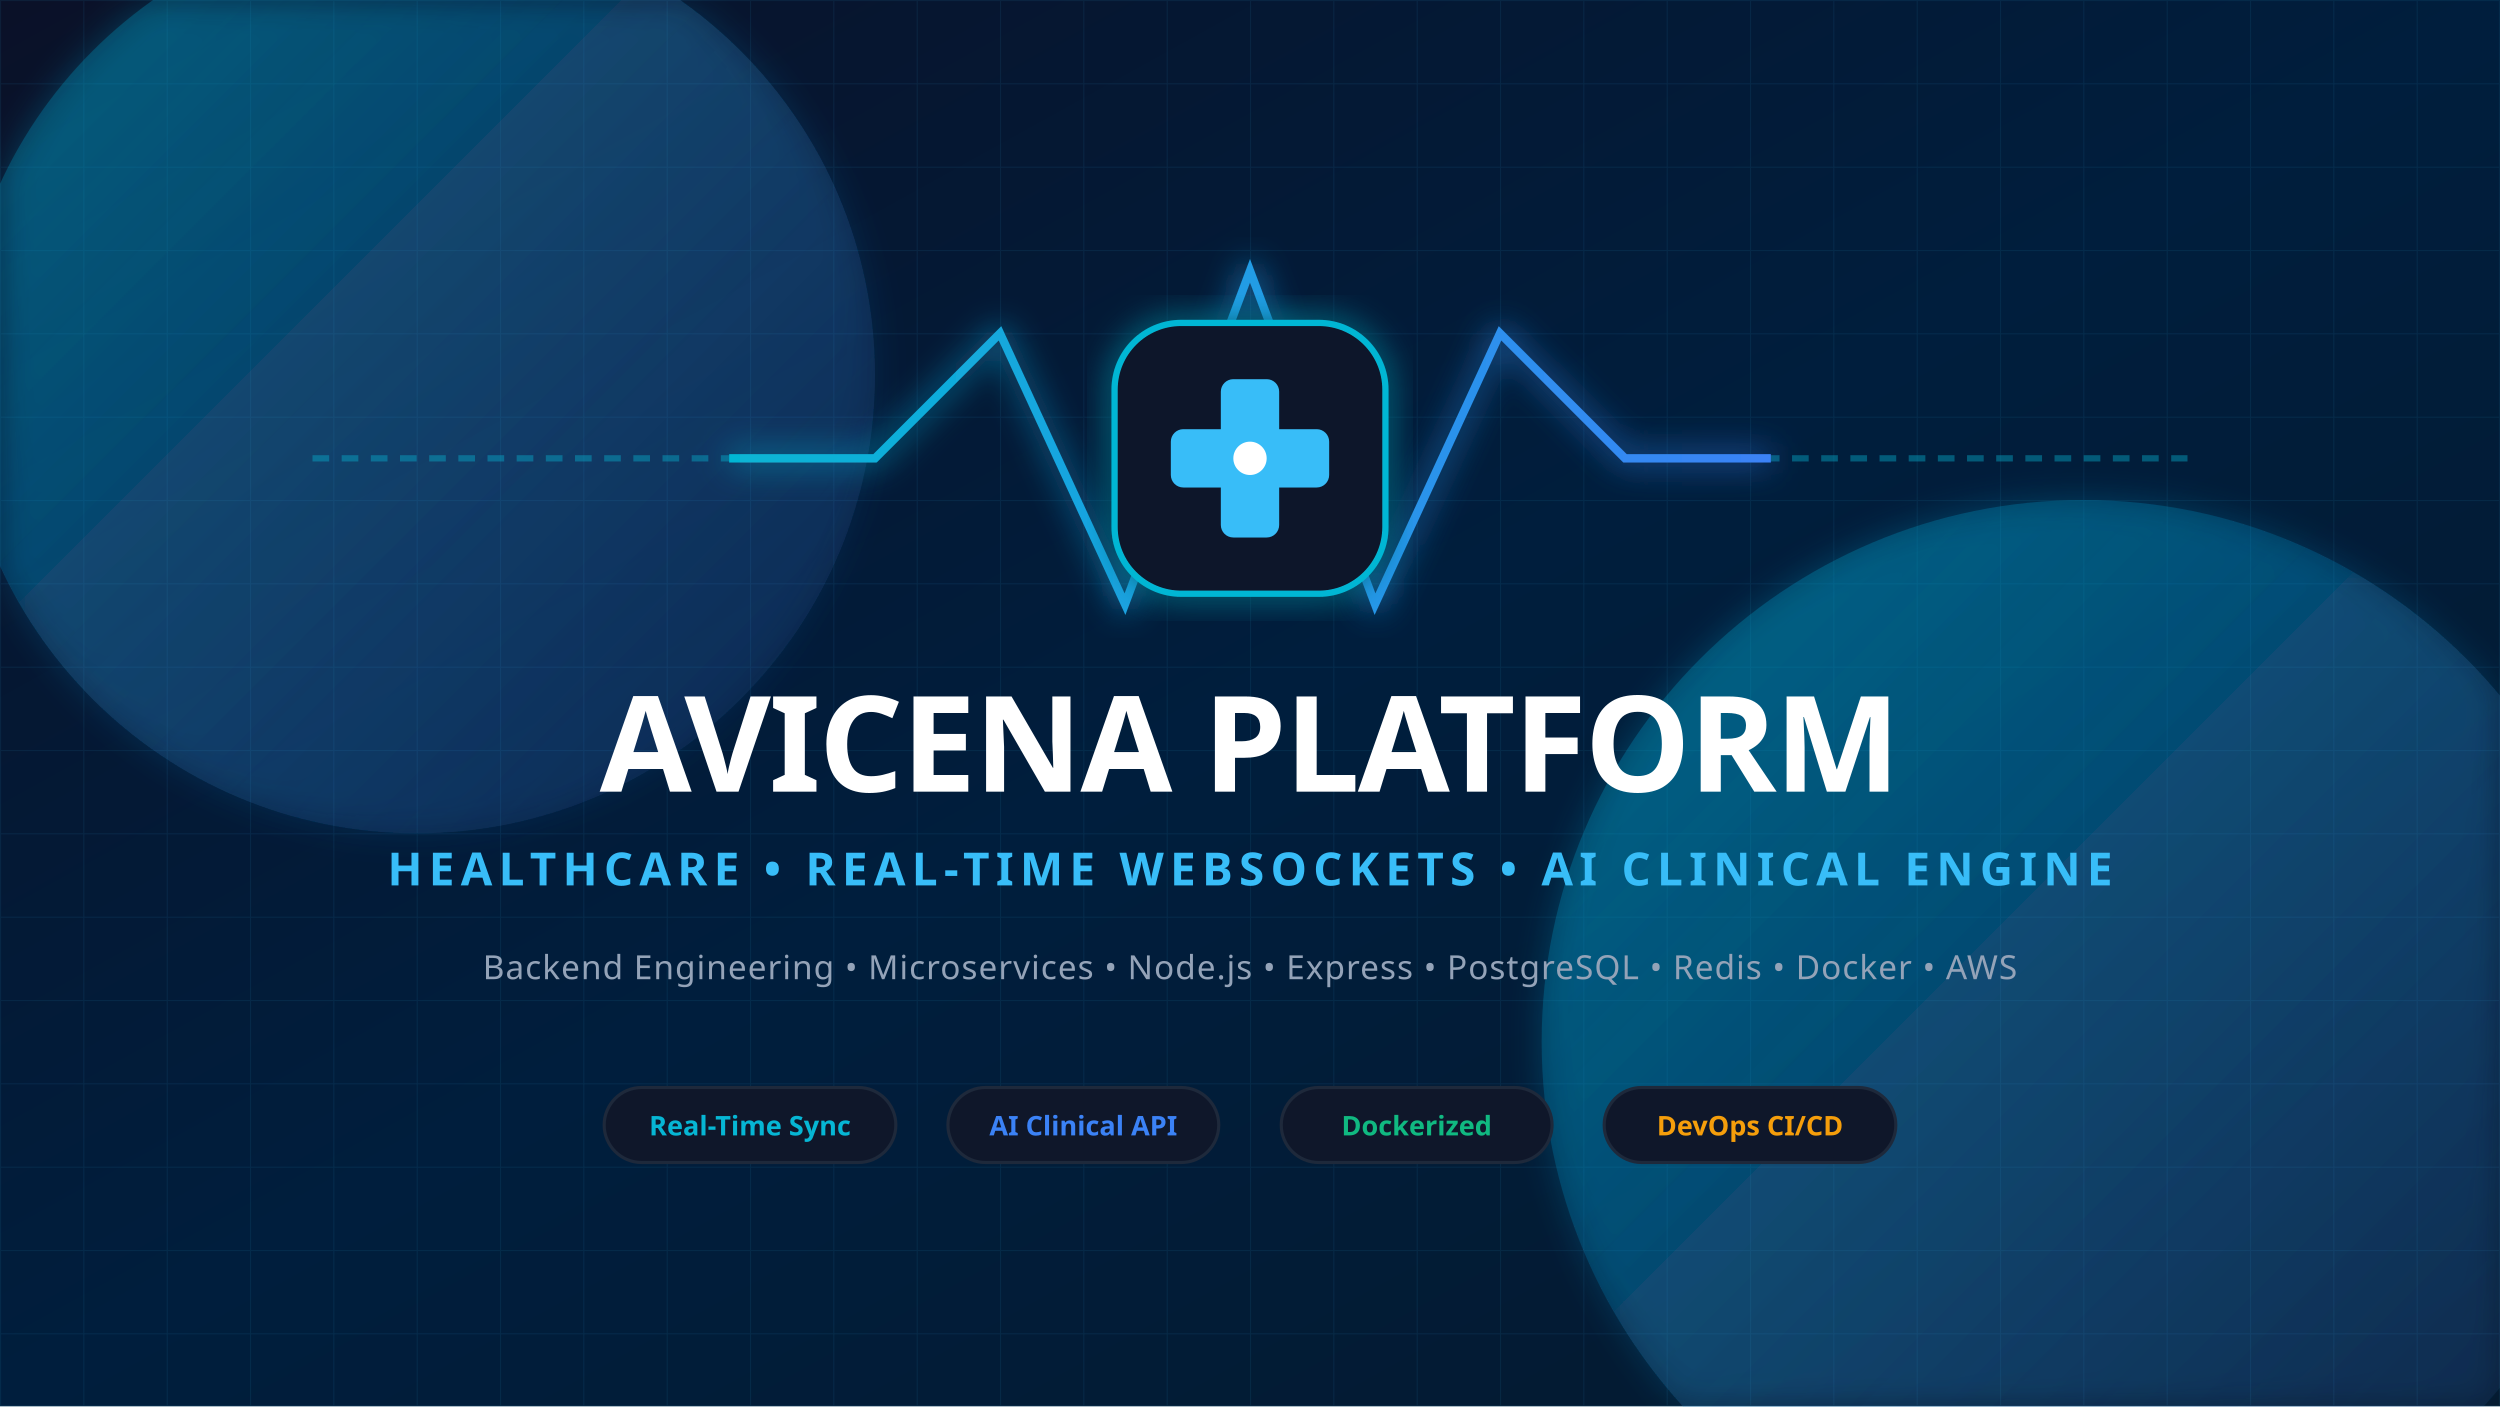
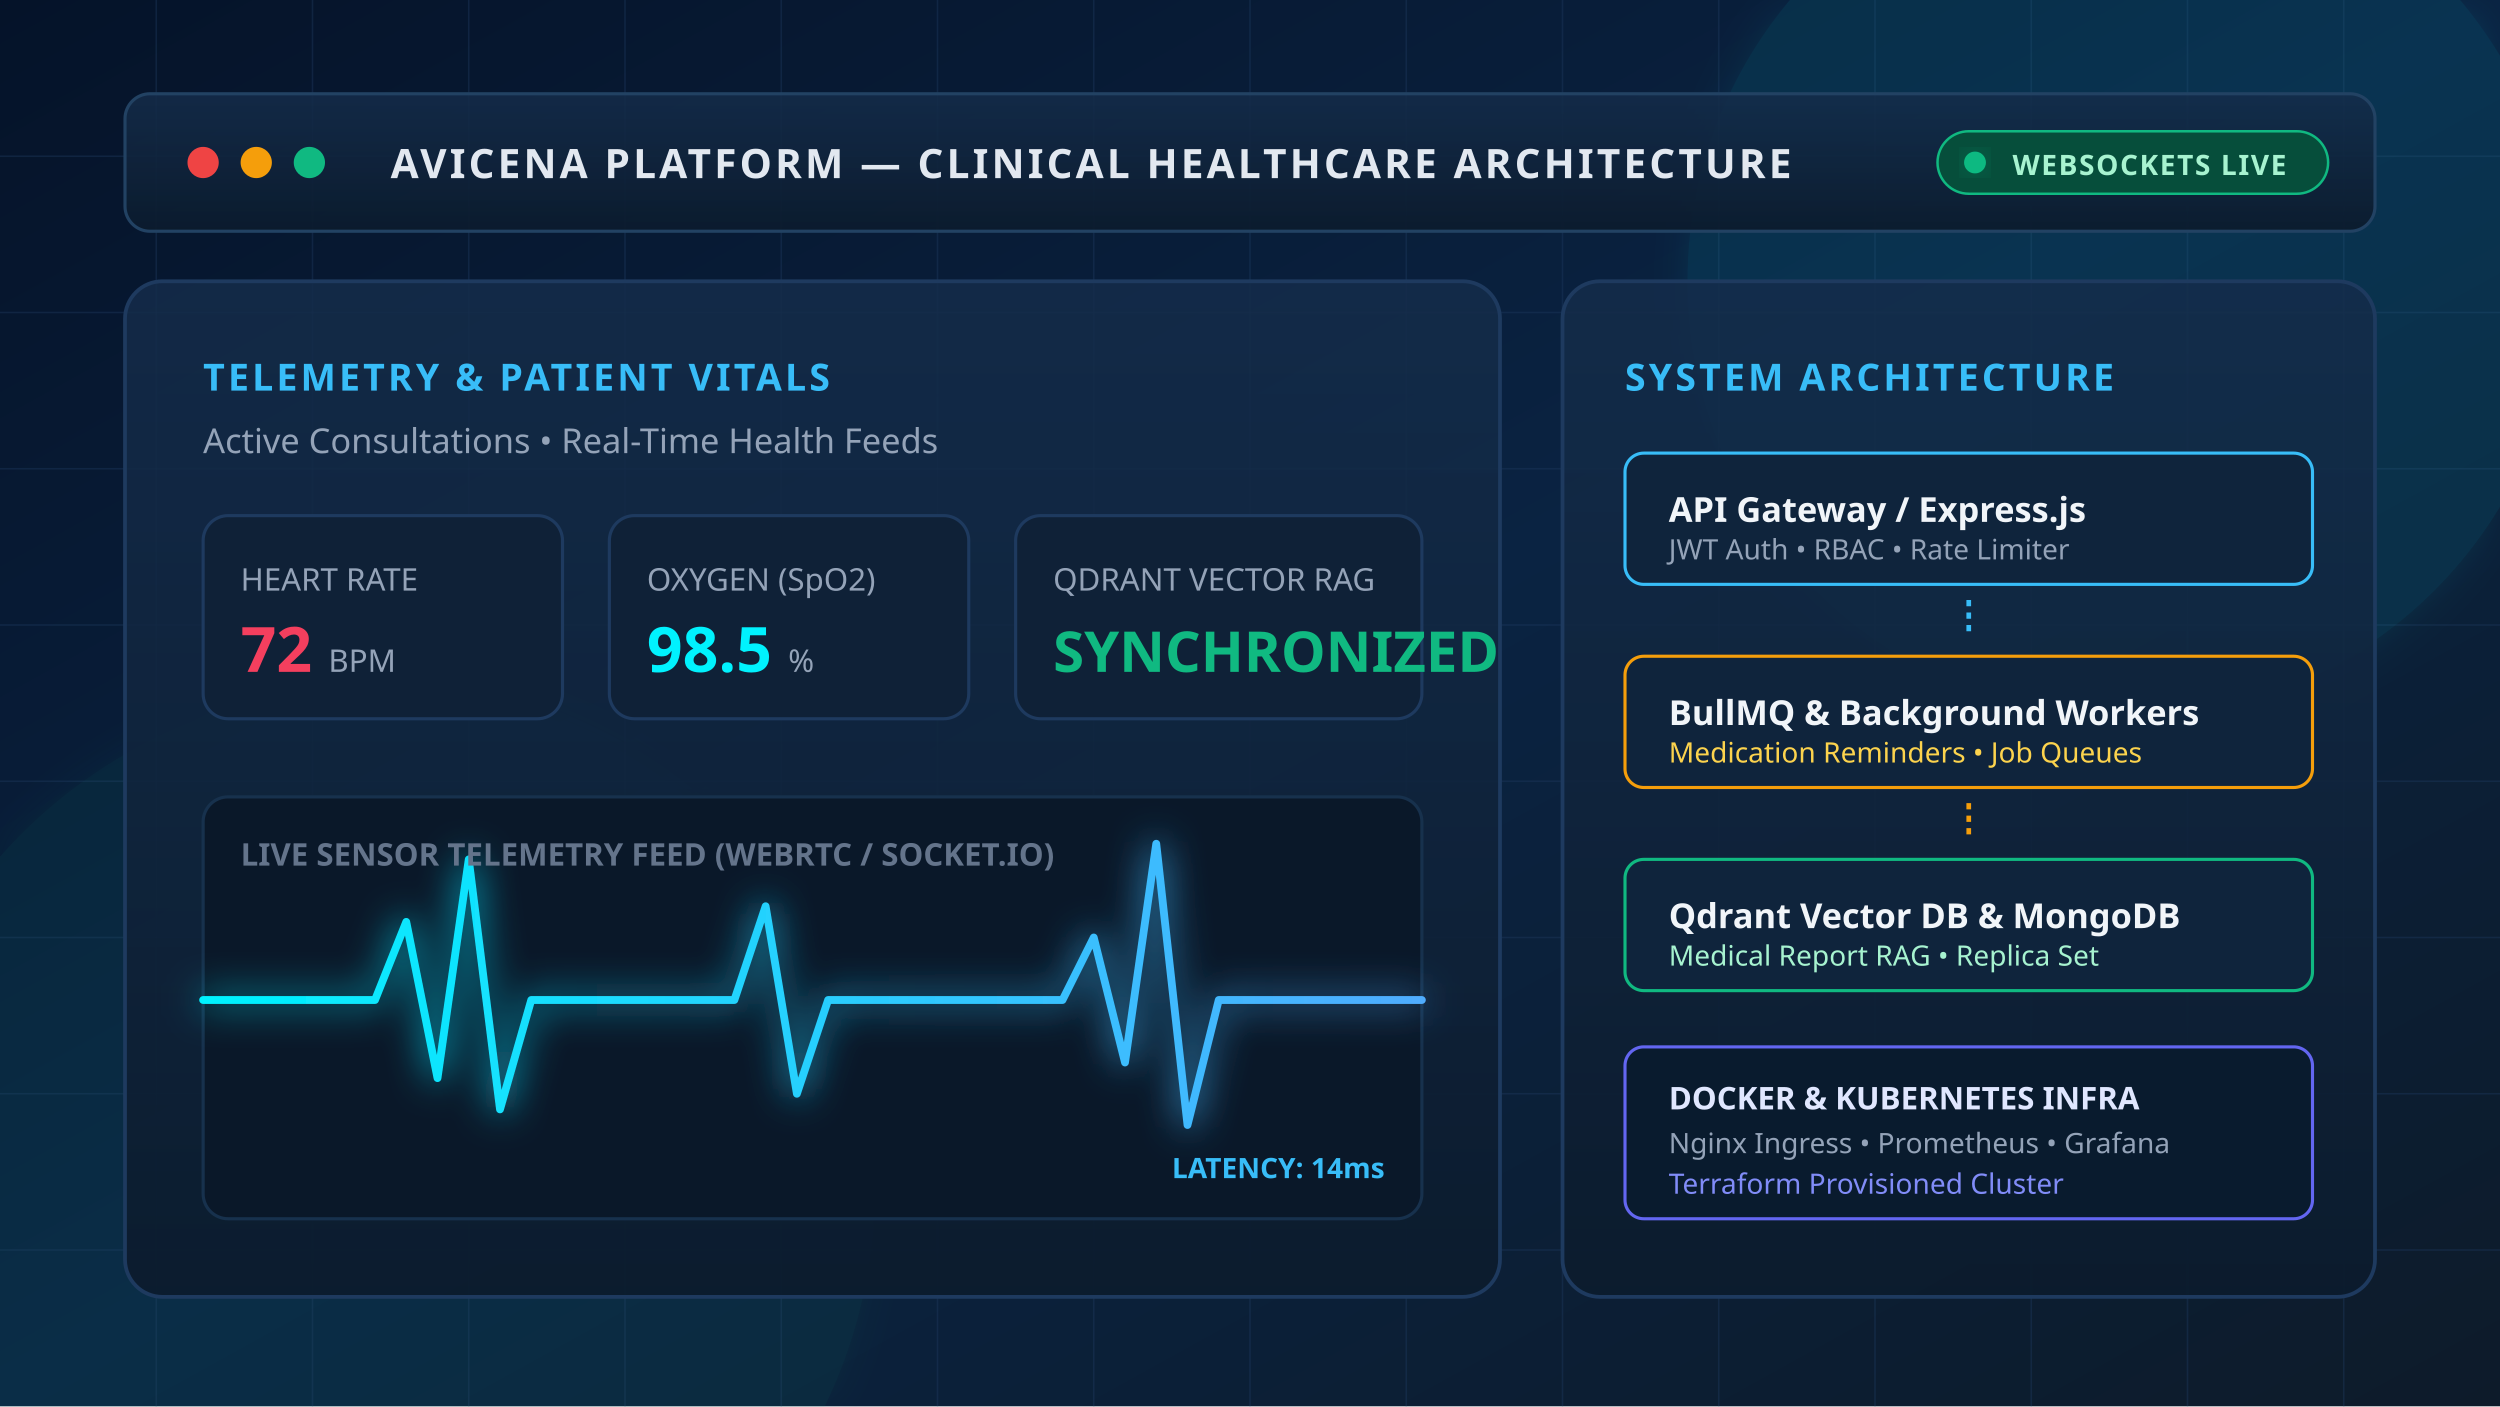
- <svg xmlns="http://www.w3.org/2000/svg" viewBox="0 0 1200 675" width="1200" height="675">
+ <svg xmlns="http://www.w3.org/2000/svg" viewBox="0 0 800 450" width="100%" height="100%">
  <defs>
-     <linearGradient id="bg" x1="0%" y1="0%" x2="100%" y2="100%">
-       <stop offset="0%" stop-color="#0a1128" />
-       <stop offset="50%" stop-color="#001e3d" />
-       <stop offset="100%" stop-color="#05192d" />
+     <linearGradient id="av-bg" x1="0%" y1="0%" x2="100%" y2="100%">
+       <stop offset="0%" stop-color="#051329" />
+       <stop offset="50%" stop-color="#0a2342" />
+       <stop offset="100%" stop-color="#0d1b2a" />
    </linearGradient>
-     <linearGradient id="cyanBlue" x1="0%" y1="0%" x2="100%" y2="0%">
-       <stop offset="0%" stop-color="#06b6d4" />
-       <stop offset="100%" stop-color="#3b82f6" />
+     <linearGradient id="av-cyan" x1="0%" y1="0%" x2="100%" y2="0%">
+       <stop offset="0%" stop-color="#00f2fe" />
+       <stop offset="100%" stop-color="#4facfe" />
    </linearGradient>
-     <linearGradient id="accentGlow" x1="0%" y1="0%" x2="100%" y2="100%">
-       <stop offset="0%" stop-color="#06b6d4" stop-opacity="0.3" />
-       <stop offset="100%" stop-color="#3b82f6" stop-opacity="0.05" />
+     <linearGradient id="av-card" x1="0%" y1="0%" x2="0%" y2="100%">
+       <stop offset="0%" stop-color="#142c4a" stop-opacity="0.85" />
+       <stop offset="100%" stop-color="#0b1b2d" stop-opacity="0.95" />
    </linearGradient>
-     <filter id="glow">
-       <feGaussianBlur stdDeviation="8" result="blur" />
+     <linearGradient id="av-accent" x1="0%" y1="0%" x2="100%" y2="100%">
+       <stop offset="0%" stop-color="#10b981" />
+       <stop offset="100%" stop-color="#059669" />
+     </linearGradient>
+     <filter id="av-glow" x="-20%" y="-20%" width="140%" height="140%">
+       <feGaussianBlur stdDeviation="6" result="blur" />
      <feComposite in="SourceGraphic" in2="blur" operator="over" />
    </filter>
  </defs>
-   <rect width="1200" height="675" fill="url(#bg)" />
-   <g opacity="0.08" stroke="#38bdf8" stroke-width="1">
-     <pattern id="grid" width="40" height="40" patternUnits="userSpaceOnUse">
-       <path d="M 40 0 L 0 0 0 40" fill="none" />
-     </pattern>
-     <rect width="1200" height="675" fill="url(#grid)" />
+   <rect width="800" height="450" fill="url(#av-bg)" />
+   <g stroke="#1e3a5f" stroke-width="0.5" stroke-opacity="0.4">
+     <path d="M0 50 H800 M0 100 H800 M0 150 H800 M0 200 H800 M0 250 H800 M0 300 H800 M0 350 H800 M0 400 H800" />
+     <path d="M50 0 V450 M100 0 V450 M150 0 V450 M200 0 V450 M250 0 V450 M300 0 V450 M350 0 V450 M400 0 V450 M450 0 V450 M500 0 V450 M550 0 V450 M600 0 V450 M650 0 V450 M700 0 V450 M750 0 V450" />
  </g>
-   <circle cx="200" cy="180" r="220" fill="url(#accentGlow)" filter="url(#glow)" />
-   <circle cx="1000" cy="500" r="260" fill="url(#accentGlow)" filter="url(#glow)" />
-   <g transform="translate(600, 220)">
-     <path d="M -450 0 L -180 0 L -120 -60 L -60 70 L 0 -90 L 60 70 L 120 -60 L 180 0 L 450 0" fill="none" stroke="#06b6d4" stroke-width="3" opacity="0.4" stroke-dasharray="8 6" />
-     <path d="M -250 0 L -180 0 L -120 -60 L -60 70 L 0 -90 L 60 70 L 120 -60 L 180 0 L 250 0" fill="none" stroke="url(#cyanBlue)" stroke-width="4" filter="url(#glow)" />
-     <rect x="-65" y="-65" width="130" height="130" rx="32" fill="#0f172a" stroke="#06b6d4" stroke-width="3" filter="url(#glow)" />
-     <rect x="-14" y="-38" width="28" height="76" rx="6" fill="#38bdf8" />
-     <rect x="-38" y="-14" width="76" height="28" rx="6" fill="#38bdf8" />
-     <circle cx="0" cy="0" r="8" fill="#ffffff" />
+   <circle cx="680" cy="90" r="140" fill="#00f2fe" opacity="0.08" filter="url(#av-glow)" />
+   <circle cx="120" cy="380" r="160" fill="#10b981" opacity="0.07" filter="url(#av-glow)" />
+   <rect x="40" y="30" width="720" height="44" rx="8" fill="url(#av-card)" stroke="#224263" stroke-width="1" />
+   <circle cx="65" cy="52" r="5" fill="#ef4444" />
+   <circle cx="82" cy="52" r="5" fill="#f59e0b" />
+   <circle cx="99" cy="52" r="5" fill="#10b981" />
+   <text x="125" y="57" fill="#e2e8f0" font-family="system-ui, sans-serif" font-size="13" font-weight="700" letter-spacing="1">AVICENA PLATFORM — CLINICAL HEALTHCARE ARCHITECTURE</text>
+   <g transform="translate(620, 42)">
+     <rect width="125" height="20" rx="10" fill="#064e3b" stroke="#10b981" stroke-width="0.8" />
+     <circle cx="12" cy="10" r="3.5" fill="#10b981" filter="url(#av-glow)" />
+     <text x="24" y="14" fill="#a7f3d0" font-family="system-ui, sans-serif" font-size="9" font-weight="600" letter-spacing="0.5">WEBSOCKETS LIVE</text>
  </g>
-   <text x="600" y="380" font-family="'Segoe UI', -apple-system, sans-serif" font-size="64" font-weight="900" fill="#ffffff" text-anchor="middle" letter-spacing="-1">
-     AVICENA PLATFORM
-   </text>
-   <text x="600" y="425" font-family="'Segoe UI', sans-serif" font-size="22" font-weight="600" fill="#38bdf8" text-anchor="middle" letter-spacing="3">
-     HEALTHCARE • REAL-TIME WEBSOCKETS • AI CLINICAL ENGINE
-   </text>
-   <text x="600" y="470" font-family="'Segoe UI', sans-serif" font-size="16" fill="#94a3b8" text-anchor="middle" letter-spacing="0.5">
-     Backend Engineering • Microservices • Node.js • Express • PostgreSQL • Redis • Docker • AWS
-   </text>
-   <g transform="translate(600, 540)">
-     <g transform="translate(-240, 0)">
-       <rect x="-70" y="-18" width="140" height="36" rx="18" fill="#0f172a" stroke="#1e293b" stroke-width="1.5" />
-       <text x="0" y="5" font-family="'Segoe UI', sans-serif" font-size="13" font-weight="700" fill="#06b6d4" text-anchor="middle">Real-Time Sync</text>
-     </g>
-     <g transform="translate(-80, 0)">
-       <rect x="-65" y="-18" width="130" height="36" rx="18" fill="#0f172a" stroke="#1e293b" stroke-width="1.5" />
-       <text x="0" y="5" font-family="'Segoe UI', sans-serif" font-size="13" font-weight="700" fill="#3b82f6" text-anchor="middle">AI Clinical API</text>
-     </g>
-     <g transform="translate(80, 0)">
-       <rect x="-65" y="-18" width="130" height="36" rx="18" fill="#0f172a" stroke="#1e293b" stroke-width="1.5" />
-       <text x="0" y="5" font-family="'Segoe UI', sans-serif" font-size="13" font-weight="700" fill="#10b981" text-anchor="middle">Dockerized</text>
-     </g>
-     <g transform="translate(240, 0)">
-       <rect x="-70" y="-18" width="140" height="36" rx="18" fill="#0f172a" stroke="#1e293b" stroke-width="1.5" />
-       <text x="0" y="5" font-family="'Segoe UI', sans-serif" font-size="13" font-weight="700" fill="#f59e0b" text-anchor="middle">DevOps CI/CD</text>
-     </g>
+   <rect x="40" y="90" width="440" height="325" rx="12" fill="url(#av-card)" stroke="#1e3a5f" stroke-width="1.2" />
+   <text x="65" y="125" fill="#38bdf8" font-family="system-ui, sans-serif" font-size="12" font-weight="700" letter-spacing="1">TELEMETRY &amp; PATIENT VITALS</text>
+   <text x="65" y="145" fill="#94a3b8" font-family="system-ui, sans-serif" font-size="11">Active Consultations • Real-Time Health Feeds</text>
+   <g transform="translate(65, 165)">
+     <rect width="115" height="65" rx="8" fill="#0f2137" stroke="#1e3a5f" stroke-width="1" />
+     <text x="12" y="24" fill="#94a3b8" font-family="system-ui, sans-serif" font-size="10">HEART RATE</text>
+     <text x="12" y="50" fill="#f43f5e" font-family="system-ui, sans-serif" font-size="20" font-weight="800">72 <tspan font-size="10" fill="#94a3b8" font-weight="500">BPM</tspan>
+     </text>
+     <rect x="130" width="115" height="65" rx="8" fill="#0f2137" stroke="#1e3a5f" stroke-width="1" />
+     <text x="142" y="24" fill="#94a3b8" font-family="system-ui, sans-serif" font-size="10">OXYGEN (SpO2)</text>
+     <text x="142" y="50" fill="#00f2fe" font-family="system-ui, sans-serif" font-size="20" font-weight="800">98.5 <tspan font-size="10" fill="#94a3b8" font-weight="500">%</tspan>
+     </text>
+     <rect x="260" width="130" height="65" rx="8" fill="#0f2137" stroke="#1e3a5f" stroke-width="1" />
+     <text x="272" y="24" fill="#94a3b8" font-family="system-ui, sans-serif" font-size="10">QDRANT VECTOR RAG</text>
+     <text x="272" y="50" fill="#10b981" font-family="system-ui, sans-serif" font-size="18" font-weight="800">SYNCHRONIZED</text>
+   </g>
+   <g transform="translate(65, 255)">
+     <rect width="390" height="135" rx="8" fill="#0a1829" stroke="#17314d" stroke-width="1" />
+     <path d="M0 65 L40 65 L55 65 L65 40 L75 90 L85 20 L95 100 L105 65 L150 65 L170 65 L180 35 L190 95 L200 65 L260 65 L275 65 L285 45 L295 85 L305 15 L315 105 L325 65 L390 65" fill="none" stroke="url(#av-cyan)" stroke-width="2.5" stroke-linecap="round" stroke-linejoin="round" filter="url(#av-glow)" />
+     <text x="12" y="22" fill="#64748b" font-family="system-ui, sans-serif" font-size="10" font-weight="600">LIVE SENSOR TELEMETRY FEED (WEBRTC / SOCKET.IO)</text>
+     <text x="310" y="122" fill="#38bdf8" font-family="system-ui, sans-serif" font-size="9" font-weight="600">LATENCY: 14ms</text>
+   </g>
+   <rect x="500" y="90" width="260" height="325" rx="12" fill="url(#av-card)" stroke="#1e3a5f" stroke-width="1.2" />
+   <text x="520" y="125" fill="#38bdf8" font-family="system-ui, sans-serif" font-size="12" font-weight="700" letter-spacing="1">SYSTEM ARCHITECTURE</text>
+   <g transform="translate(520, 145)">
+     <rect width="220" height="42" rx="6" fill="#0f243c" stroke="#38bdf8" stroke-width="1" />
+     <text x="14" y="22" fill="#f1f5f9" font-family="system-ui, sans-serif" font-size="11" font-weight="700">API Gateway / Express.js</text>
+     <text x="14" y="34" fill="#94a3b8" font-family="system-ui, sans-serif" font-size="9">JWT Auth • RBAC • Rate Limiter</text>
+   </g>
+   <path d="M630 192 V204" stroke="#38bdf8" stroke-width="1.5" stroke-dasharray="2 2" />
+   <g transform="translate(520, 210)">
+     <rect width="220" height="42" rx="6" fill="#0f243c" stroke="#f59e0b" stroke-width="1" />
+     <text x="14" y="22" fill="#f1f5f9" font-family="system-ui, sans-serif" font-size="11" font-weight="700">BullMQ &amp; Background Workers</text>
+     <text x="14" y="34" fill="#fcd34d" font-family="system-ui, sans-serif" font-size="9">Medication Reminders • Job Queues</text>
+   </g>
+   <path d="M630 257 V269" stroke="#f59e0b" stroke-width="1.5" stroke-dasharray="2 2" />
+   <g transform="translate(520, 275)">
+     <rect width="220" height="42" rx="6" fill="#0f243c" stroke="#10b981" stroke-width="1" />
+     <text x="14" y="22" fill="#f1f5f9" font-family="system-ui, sans-serif" font-size="11" font-weight="700">Qdrant Vector DB &amp; MongoDB</text>
+     <text x="14" y="34" fill="#a7f3d0" font-family="system-ui, sans-serif" font-size="9">Medical Report RAG • Replica Set</text>
+   </g>
+   <g transform="translate(520, 335)">
+     <rect width="220" height="55" rx="6" fill="#091b2e" stroke="#6366f1" stroke-width="1" />
+     <text x="14" y="20" fill="#e0e7ff" font-family="system-ui, sans-serif" font-size="10" font-weight="700">DOCKER &amp; KUBERNETES INFRA</text>
+     <text x="14" y="34" fill="#94a3b8" font-family="system-ui, sans-serif" font-size="9">Nginx Ingress • Prometheus • Grafana</text>
+     <text x="14" y="47" fill="#818cf8" font-family="system-ui, sans-serif" font-size="9">Terraform Provisioned Cluster</text>
  </g>
</svg>
